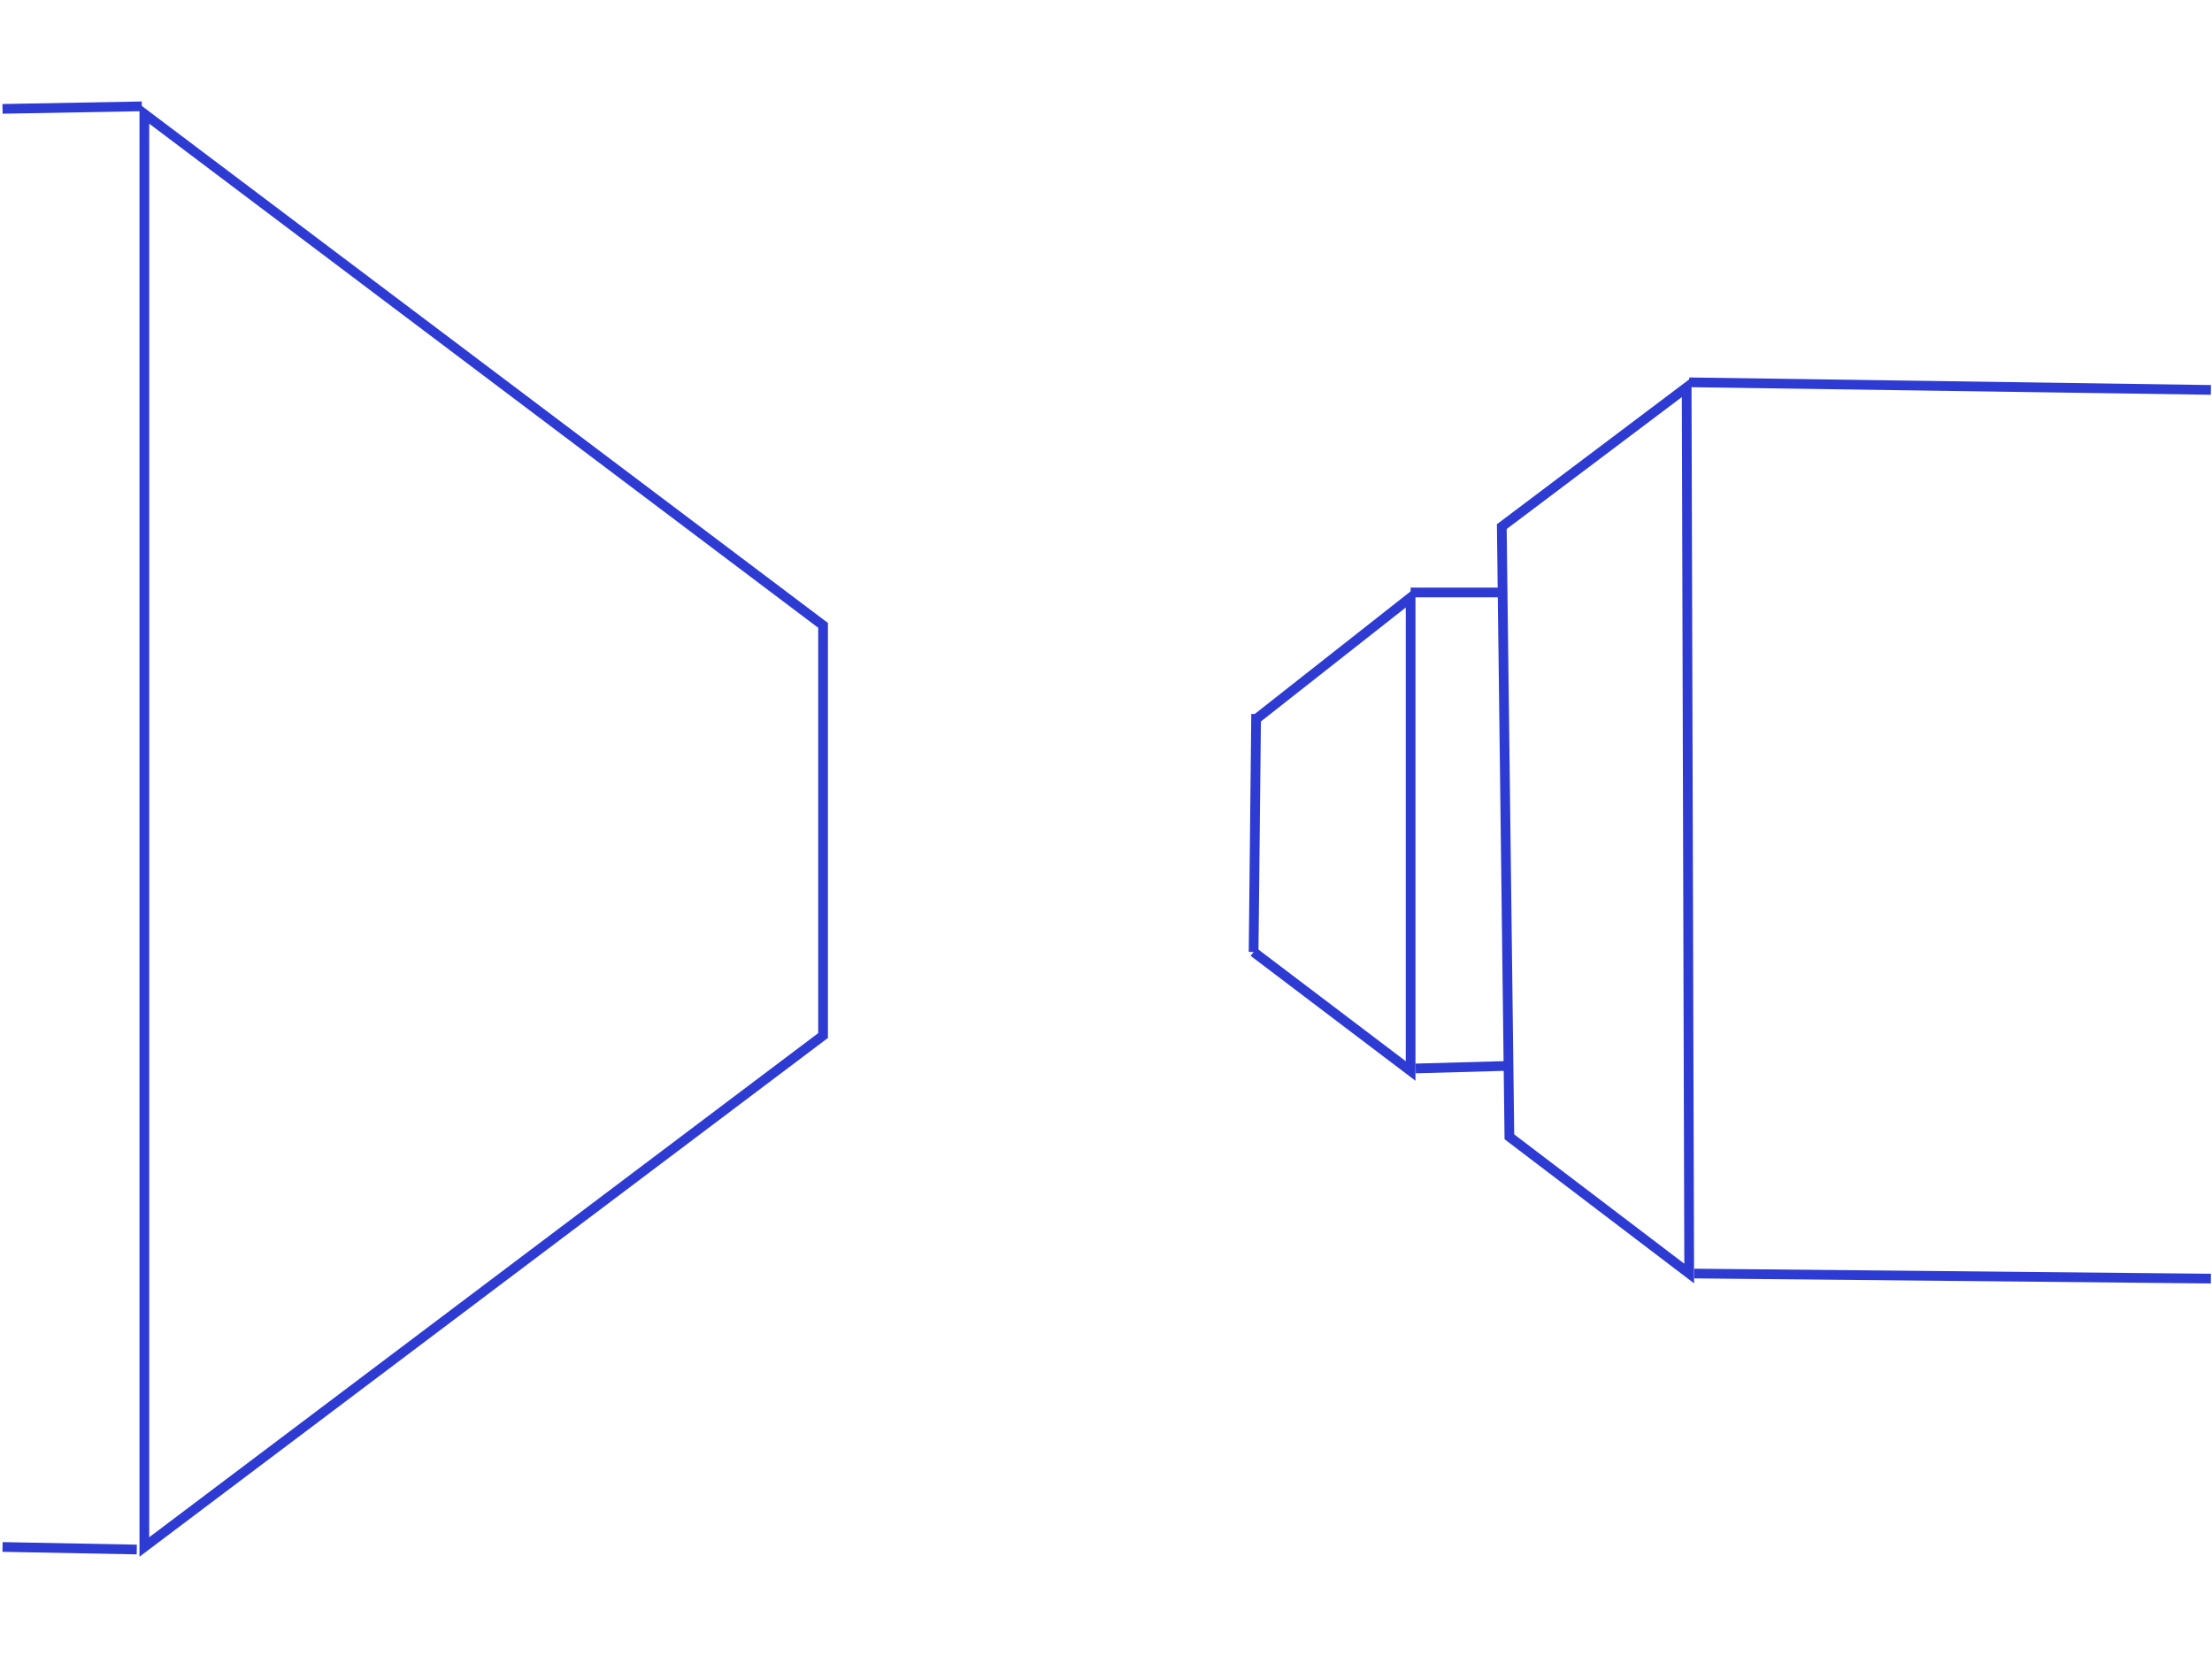
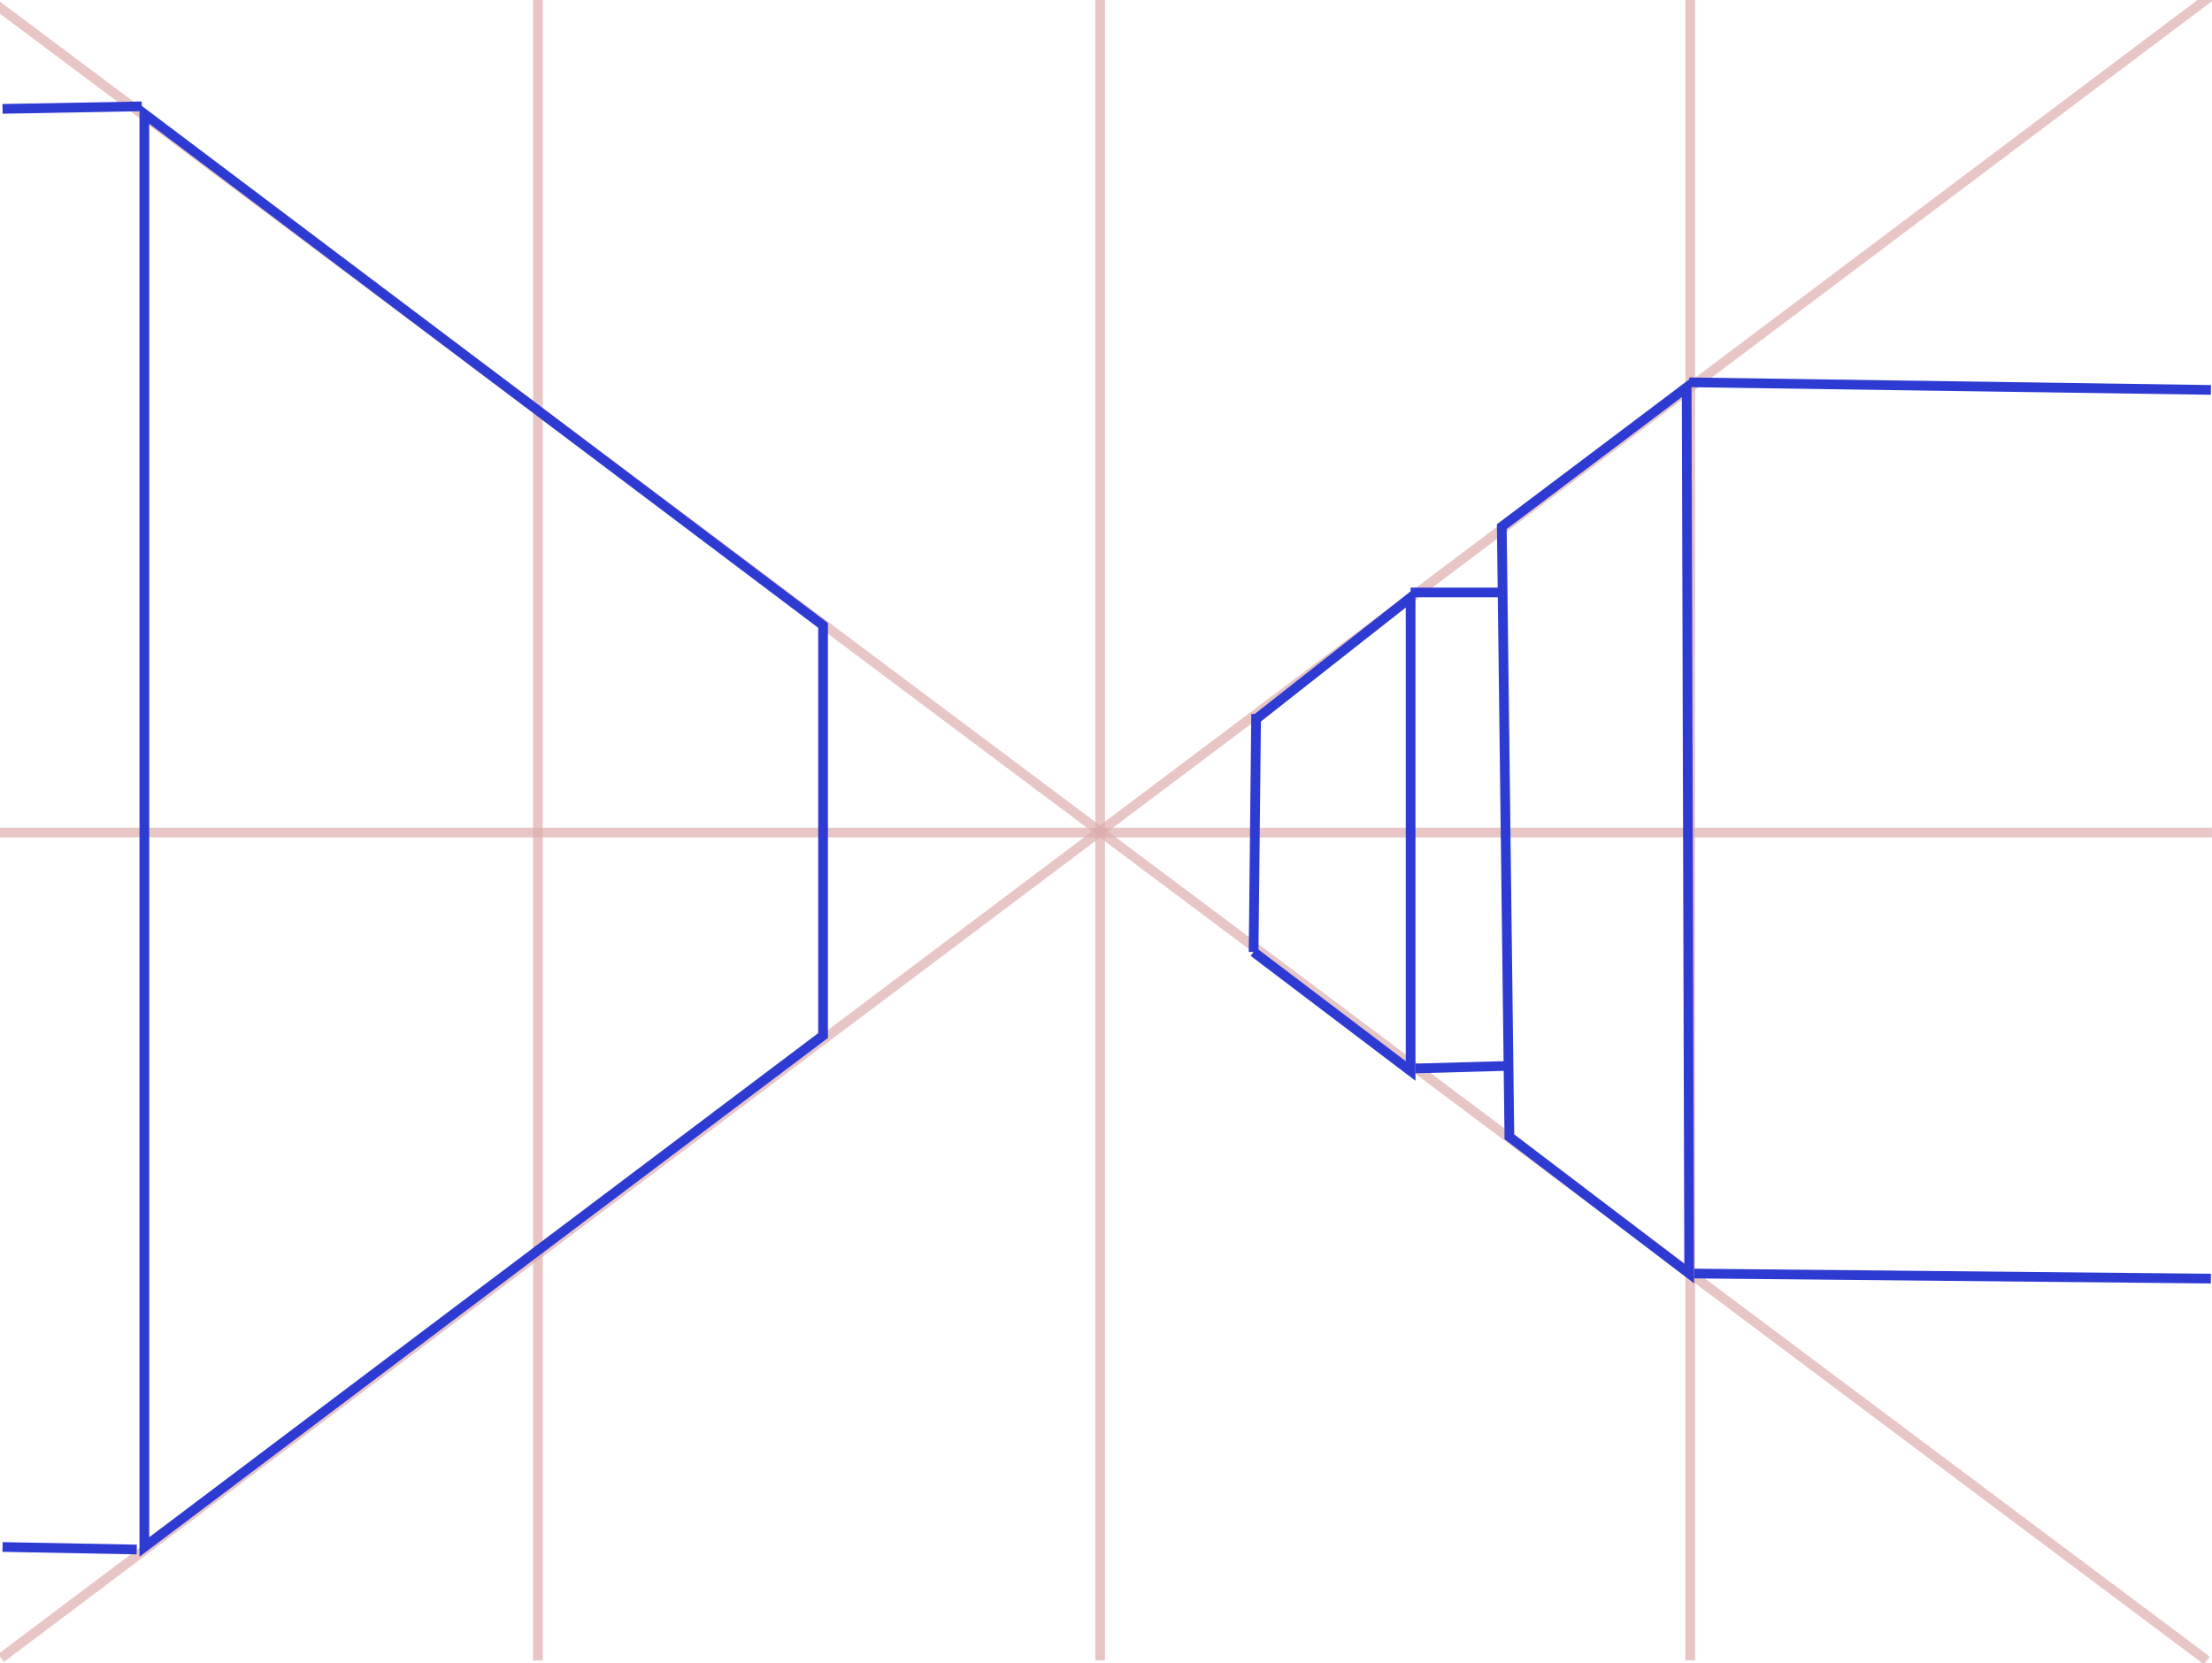
<svg xmlns="http://www.w3.org/2000/svg" width="227.553mm" height="171.056mm" viewBox="0 0 227.553 171.056" version="1.1" id="svg1" xml:space="preserve">
  <defs id="defs1" />
  <g id="layer1" transform="translate(14.69814,-44.3768)">
+     <g id="g2" transform="translate(-0.153181,-0.04210781)">
+       <g id="g1">
+         <path id="rect1" style="fill:none;stroke:#deabab;stroke-opacity:0.682" d="M 159.333,44.369 V 215.274 m -60.703,0 V 44.369" />
+         <path id="rect2" style="fill:none;stroke:#deabab;stroke-opacity:0.682" d="M 40.794,215.282 V 44.377" />
+         <path id="rect3" style="fill:none;stroke:#deabab;stroke-opacity:0.682" d="M 213.002,130.09 H -14.698" />
+       </g>
+       <path style="fill:none;stroke:#deabab;stroke-width:1;stroke-opacity:0.682" d="M -14.959,44.898 212.481,215.282" id="path3" />
+       <path style="fill:none;stroke:#deabab;stroke-width:1;stroke-opacity:0.682" d="M 212.741,44.116 -14.438,215.022" id="path4" />
+     </g>
    <path style="fill:none;stroke:#2e3bd3;stroke-width:1;stroke-opacity:1" d="m 114.523,117.845 -0.261,24.489" id="path5" />
    <path style="fill:none;stroke:#2e3bd3;stroke-width:1;stroke-opacity:1" d="m 114.523,118.366 15.892,-12.505 v 48.718 l -16.153,-12.245" id="path6" />
    <path style="fill:none;stroke:#2e3bd3;stroke-width:1;stroke-opacity:1" d="m 130.415,105.34 h 9.118" id="path7" />
    <path style="fill:none;stroke:#2e3bd3;stroke-width:1;stroke-opacity:1" d="m 139.794,98.566 0.782,62.787 18.497,14.068 -0.261,-91.184 z" id="path8" />
    <path style="fill:none;stroke:#2e3bd3;stroke-width:1;stroke-opacity:1" d="m 130.936,154.319 9.379,-0.261" id="path9" />
    <path style="fill:none;stroke:#2e3bd3;stroke-width:1;stroke-opacity:1" d="m 159.073,83.716 53.668,0.782" id="path10" />
    <path style="fill:none;stroke:#2e3bd3;stroke-width:1;stroke-opacity:1" d="m 159.594,175.422 53.147,0.521" id="path11" />
    <path style="fill:none;stroke:#2e3bd3;stroke-width:1;stroke-opacity:1" d="m 69.973,108.727 v 42.205 L 0.152,203.558 V 56.1 Z" id="path12" />
    <path style="fill:none;stroke:#2e3bd3;stroke-width:1;stroke-opacity:1" d="M -0.109,55.319 -14.438,55.579" id="path13" />
    <path style="fill:none;stroke:#2e3bd3;stroke-width:1;stroke-opacity:1" d="M -0.63,203.819 -14.438,203.558" id="path14" />
  </g>
</svg>
